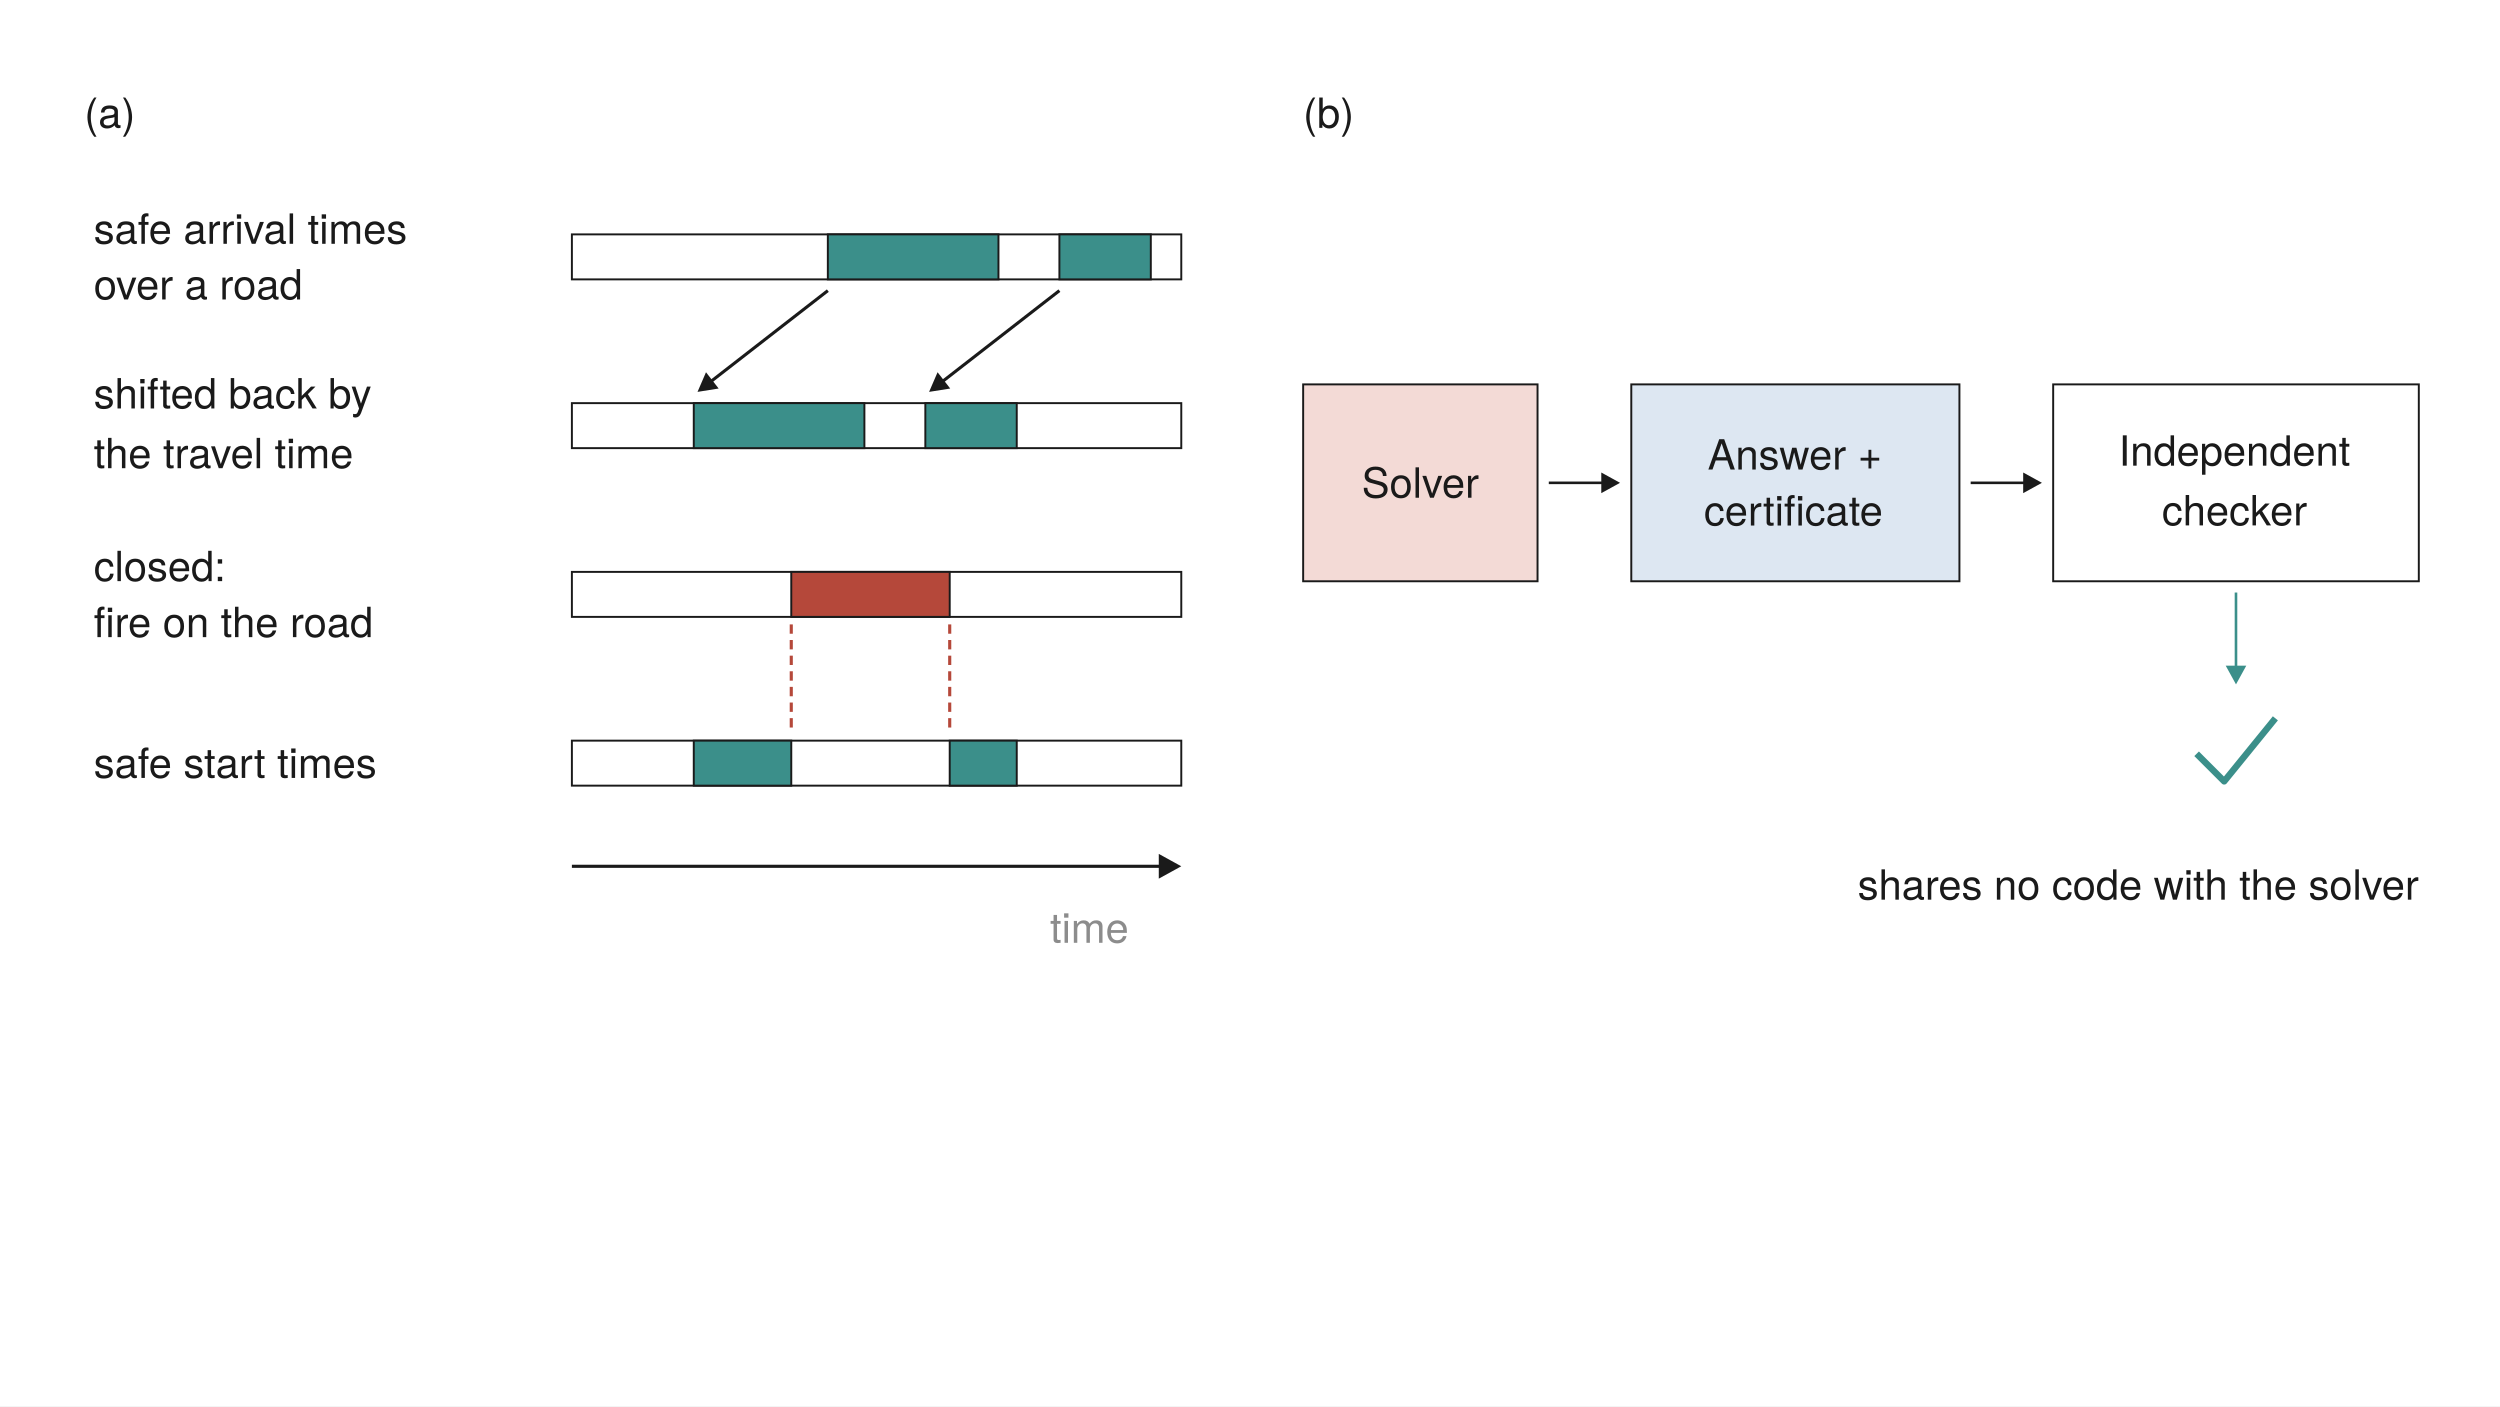
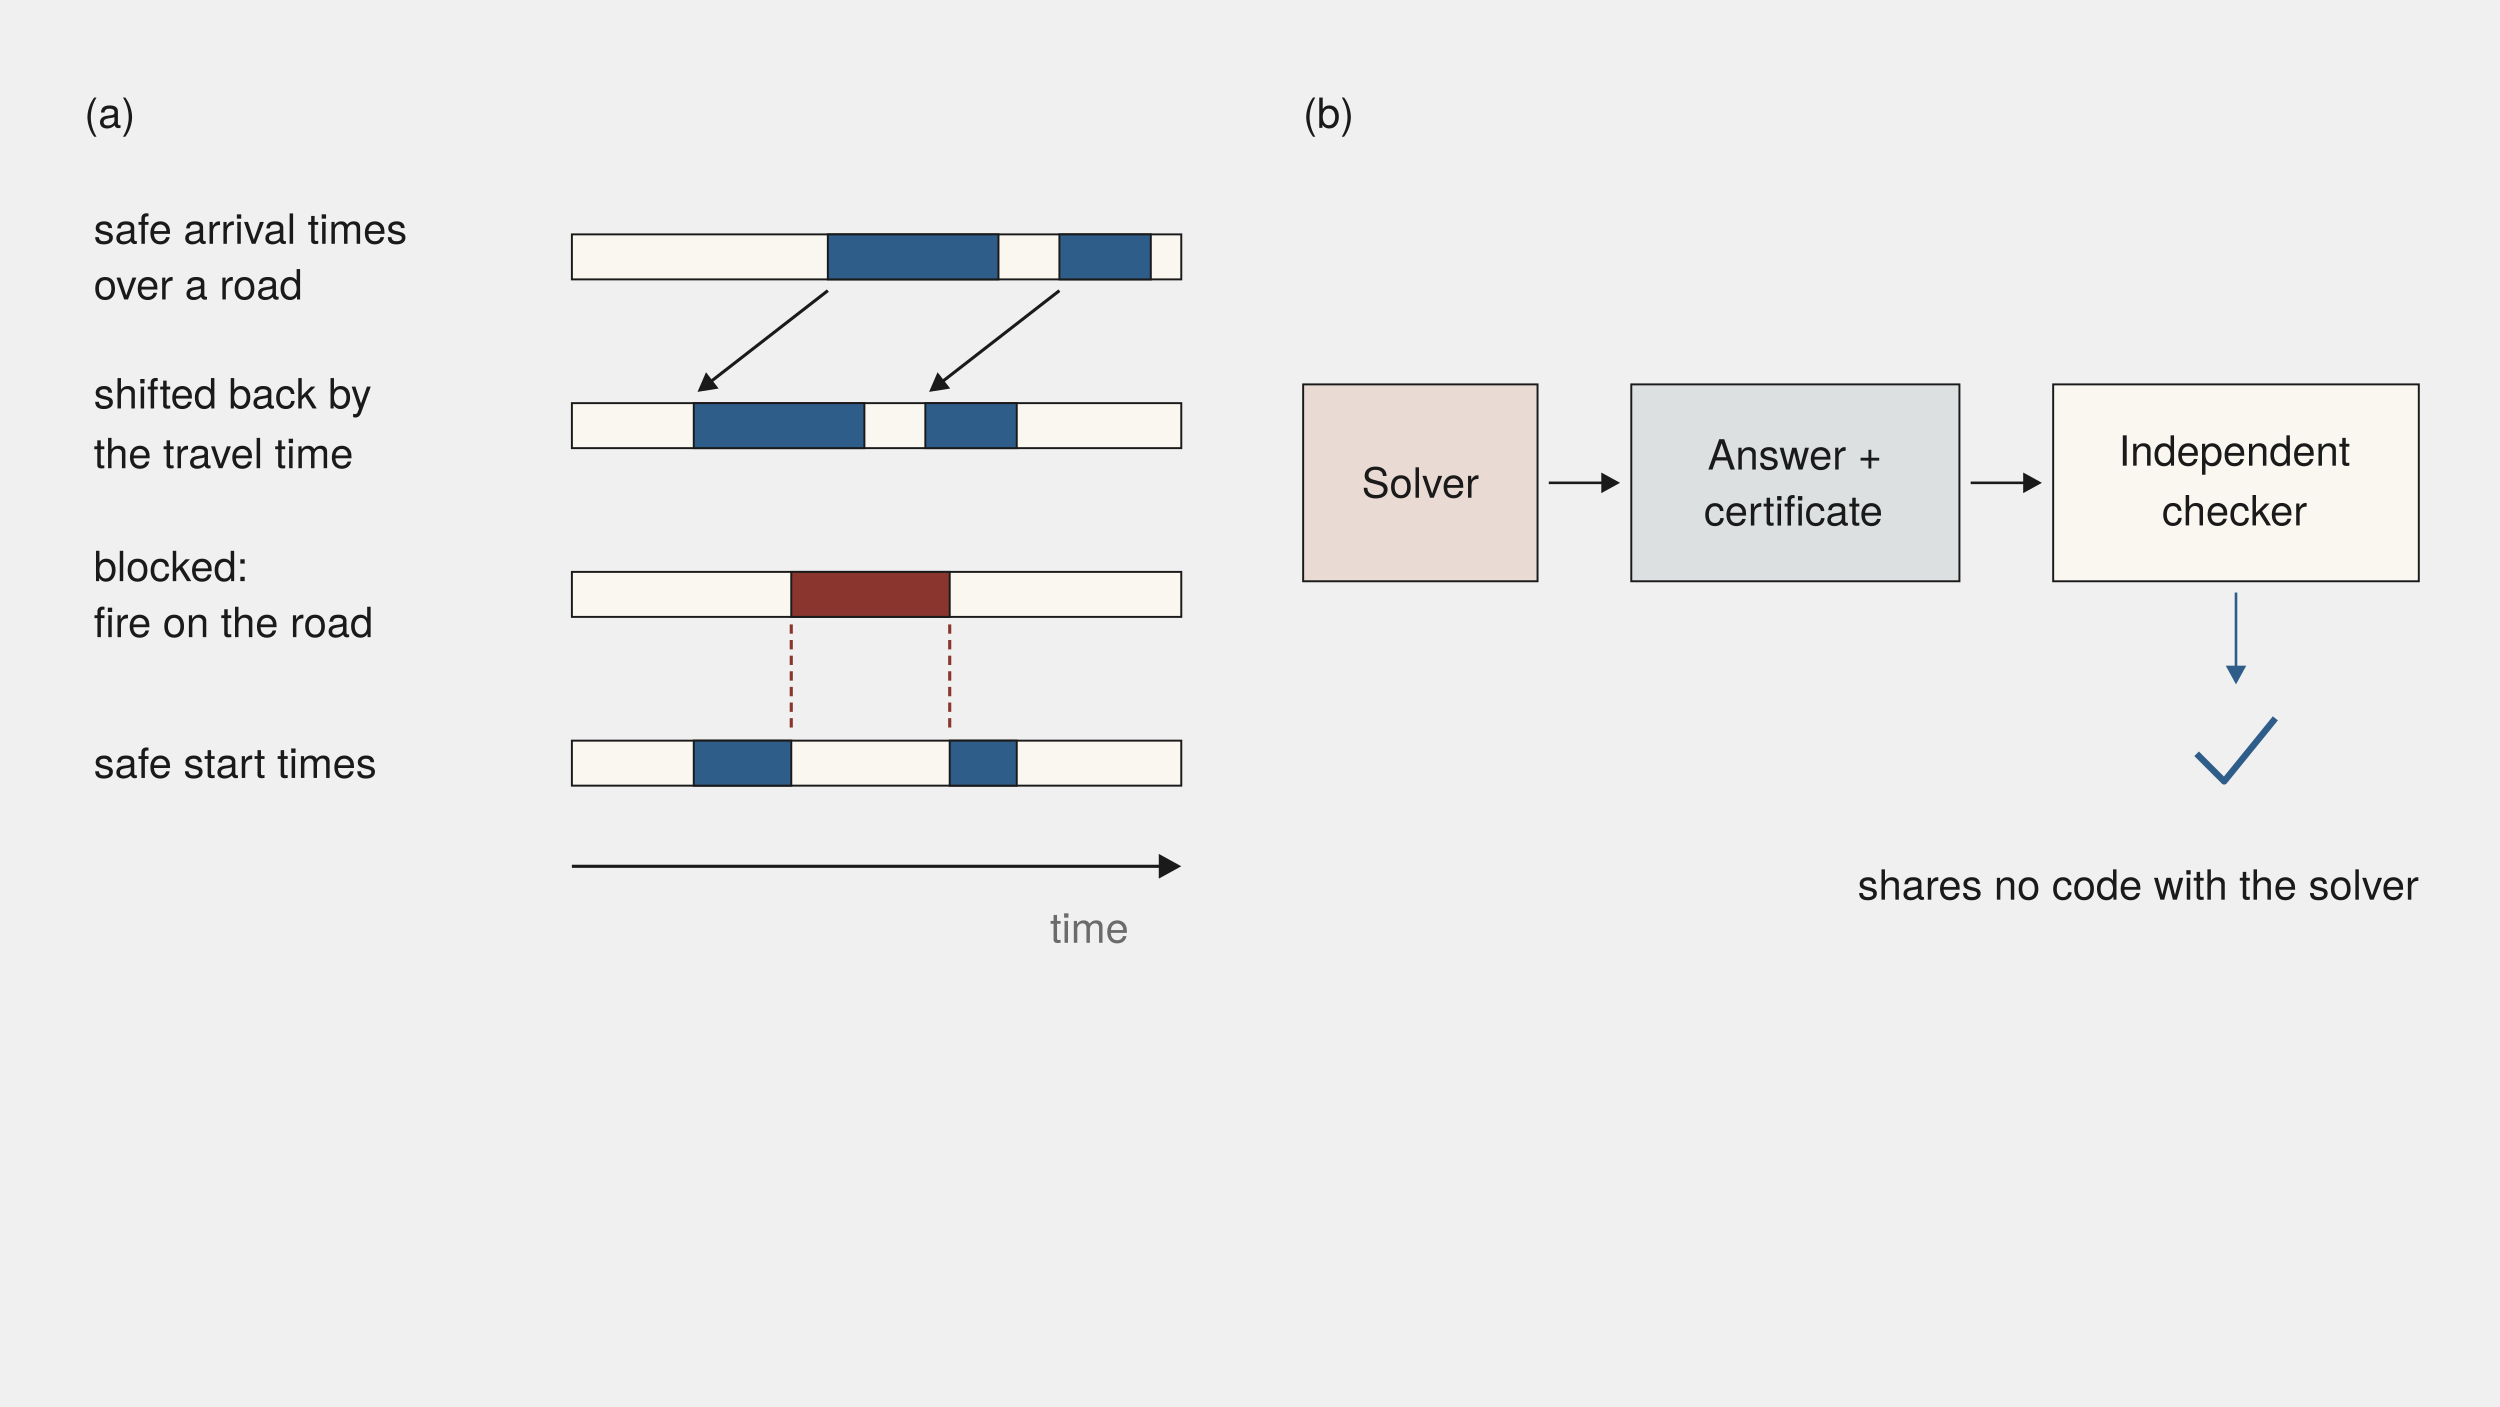
<svg xmlns="http://www.w3.org/2000/svg" width="959.976pt" height="540pt" viewBox="0 0 959.976 540" version="1.1">
  <defs>
    <style type="text/css">*{stroke-linejoin: round; stroke-linecap: butt}</style>
  </defs>
  <g id="figure_1">
    <g id="patch_1">
-       <path d="M 0 540  L 959.976 540  L 959.976 0  L 0 0  z " style="fill: #ffffff" />
+       <path d="M 0 540  L 959.976 540  L 959.976 0  L 0 0  L 0 540  z " style="fill: none" />
    </g>
    <g id="axes_1">
      <g id="row 1: safe arrival times over a road track">
-         <path d="M 219.6 90  L 453.6 90  L 453.6 107.28  L 219.6 107.28  z " clip-path="url(#p8e596f1500)" style="fill: #ffffff; stroke: #1a1a1a; stroke-width: 0.75; stroke-linejoin: miter" />
+         <path d="M 219.6 90  L 453.6 90  L 453.6 107.28  L 219.6 107.28  z " clip-path="url(#p41844578e8)" style="fill: #faf7f0; stroke: #1a1a1a; stroke-width: 0.75; stroke-linejoin: miter" />
      </g>
      <g id="row 1: safe arrival times over a road interval 1">
-         <path d="M 317.88 90  L 383.4 90  L 383.4 107.28  L 317.88 107.28  z " clip-path="url(#p8e596f1500)" style="fill: #3b8f8a; stroke: #1a1a1a; stroke-width: 0.75; stroke-linejoin: miter" />
+         <path d="M 317.88 90  L 383.4 90  L 383.4 107.28  L 317.88 107.28  z " clip-path="url(#p41844578e8)" style="fill: #2f5d8a; stroke: #1a1a1a; stroke-width: 0.75; stroke-linejoin: miter" />
      </g>
      <g id="row 1: safe arrival times over a road interval 2">
-         <path d="M 406.8 90  L 441.9 90  L 441.9 107.28  L 406.8 107.28  z " clip-path="url(#p8e596f1500)" style="fill: #3b8f8a; stroke: #1a1a1a; stroke-width: 0.75; stroke-linejoin: miter" />
+         <path d="M 406.8 90  L 441.9 90  L 441.9 107.28  L 406.8 107.28  z " clip-path="url(#p41844578e8)" style="fill: #2f5d8a; stroke: #1a1a1a; stroke-width: 0.75; stroke-linejoin: miter" />
      </g>
      <g id="row 2: shifted back by the travel time track">
-         <path d="M 219.6 154.8  L 453.6 154.8  L 453.6 172.08  L 219.6 172.08  z " clip-path="url(#p8e596f1500)" style="fill: #ffffff; stroke: #1a1a1a; stroke-width: 0.75; stroke-linejoin: miter" />
+         <path d="M 219.6 154.8  L 453.6 154.8  L 453.6 172.08  L 219.6 172.08  z " clip-path="url(#p41844578e8)" style="fill: #faf7f0; stroke: #1a1a1a; stroke-width: 0.75; stroke-linejoin: miter" />
      </g>
      <g id="row 2: shifted back by the travel time interval 1">
-         <path d="M 266.4 154.8  L 331.92 154.8  L 331.92 172.08  L 266.4 172.08  z " clip-path="url(#p8e596f1500)" style="fill: #3b8f8a; stroke: #1a1a1a; stroke-width: 0.75; stroke-linejoin: miter" />
+         <path d="M 266.4 154.8  L 331.92 154.8  L 331.92 172.08  L 266.4 172.08  z " clip-path="url(#p41844578e8)" style="fill: #2f5d8a; stroke: #1a1a1a; stroke-width: 0.75; stroke-linejoin: miter" />
      </g>
      <g id="row 2: shifted back by the travel time interval 2">
-         <path d="M 355.32 154.8  L 390.42 154.8  L 390.42 172.08  L 355.32 172.08  z " clip-path="url(#p8e596f1500)" style="fill: #3b8f8a; stroke: #1a1a1a; stroke-width: 0.75; stroke-linejoin: miter" />
+         <path d="M 355.32 154.8  L 390.42 154.8  L 390.42 172.08  L 355.32 172.08  z " clip-path="url(#p41844578e8)" style="fill: #2f5d8a; stroke: #1a1a1a; stroke-width: 0.75; stroke-linejoin: miter" />
      </g>
-       <g id="row 3: closed: fire on the road track">
-         <path d="M 219.6 219.6  L 453.6 219.6  L 453.6 236.88  L 219.6 236.88  z " clip-path="url(#p8e596f1500)" style="fill: #ffffff; stroke: #1a1a1a; stroke-width: 0.75; stroke-linejoin: miter" />
+       <g id="row 3: blocked: fire on the road track">
+         <path d="M 219.6 219.6  L 453.6 219.6  L 453.6 236.88  L 219.6 236.88  z " clip-path="url(#p41844578e8)" style="fill: #faf7f0; stroke: #1a1a1a; stroke-width: 0.75; stroke-linejoin: miter" />
      </g>
-       <g id="row 3: closed: fire on the road interval 1">
-         <path d="M 303.84 219.6  L 364.68 219.6  L 364.68 236.88  L 303.84 236.88  z " clip-path="url(#p8e596f1500)" style="fill: #b5483a; stroke: #1a1a1a; stroke-width: 0.75; stroke-linejoin: miter" />
+       <g id="row 3: blocked: fire on the road interval 1">
+         <path d="M 303.84 219.6  L 364.68 219.6  L 364.68 236.88  L 303.84 236.88  z " clip-path="url(#p41844578e8)" style="fill: #8a362f; stroke: #1a1a1a; stroke-width: 0.75; stroke-linejoin: miter" />
      </g>
      <g id="row 4: safe start times track">
-         <path d="M 219.6 284.4  L 453.6 284.4  L 453.6 301.68  L 219.6 301.68  z " clip-path="url(#p8e596f1500)" style="fill: #ffffff; stroke: #1a1a1a; stroke-width: 0.75; stroke-linejoin: miter" />
+         <path d="M 219.6 284.4  L 453.6 284.4  L 453.6 301.68  L 219.6 301.68  z " clip-path="url(#p41844578e8)" style="fill: #faf7f0; stroke: #1a1a1a; stroke-width: 0.75; stroke-linejoin: miter" />
      </g>
      <g id="row 4: safe start times interval 1">
-         <path d="M 266.4 284.4  L 303.84 284.4  L 303.84 301.68  L 266.4 301.68  z " clip-path="url(#p8e596f1500)" style="fill: #3b8f8a; stroke: #1a1a1a; stroke-width: 0.75; stroke-linejoin: miter" />
+         <path d="M 266.4 284.4  L 303.84 284.4  L 303.84 301.68  L 266.4 301.68  z " clip-path="url(#p41844578e8)" style="fill: #2f5d8a; stroke: #1a1a1a; stroke-width: 0.75; stroke-linejoin: miter" />
      </g>
      <g id="row 4: safe start times interval 2">
-         <path d="M 364.68 284.4  L 390.42 284.4  L 390.42 301.68  L 364.68 301.68  z " clip-path="url(#p8e596f1500)" style="fill: #3b8f8a; stroke: #1a1a1a; stroke-width: 0.75; stroke-linejoin: miter" />
+         <path d="M 364.68 284.4  L 390.42 284.4  L 390.42 301.68  L 364.68 301.68  z " clip-path="url(#p41844578e8)" style="fill: #2f5d8a; stroke: #1a1a1a; stroke-width: 0.75; stroke-linejoin: miter" />
      </g>
      <g id="shift arrow 0.42">
-         <path d="M 317.88 111.6  L 272.957 146.504  " clip-path="url(#p8e596f1500)" style="fill: none; stroke: #1a1a1a; stroke-width: 1.2" />
+         <path d="M 317.88 111.6  L 272.957 146.504  " clip-path="url(#p41844578e8)" style="fill: none; stroke: #1a1a1a; stroke-width: 1.2" />
      </g>
      <g id="shift arrow 0.42">
-         <path d="M 267.84 150.48  L 271.096 142.935  L 275.955 149.19  z " clip-path="url(#p8e596f1500)" style="fill: #1a1a1a" />
+         <path d="M 267.84 150.48  L 271.096 142.935  L 275.955 149.19  z " clip-path="url(#p41844578e8)" style="fill: #1a1a1a" />
      </g>
      <g id="shift arrow 0.8">
-         <path d="M 406.8 111.6  L 361.877 146.504  " clip-path="url(#p8e596f1500)" style="fill: none; stroke: #1a1a1a; stroke-width: 1.2" />
+         <path d="M 406.8 111.6  L 361.877 146.504  " clip-path="url(#p41844578e8)" style="fill: none; stroke: #1a1a1a; stroke-width: 1.2" />
      </g>
      <g id="shift arrow 0.8">
-         <path d="M 356.76 150.48  L 360.016 142.935  L 364.875 149.19  z " clip-path="url(#p8e596f1500)" style="fill: #1a1a1a" />
+         <path d="M 356.76 150.48  L 360.016 142.935  L 364.875 149.19  z " clip-path="url(#p41844578e8)" style="fill: #1a1a1a" />
      </g>
      <g id="closure edge 0.36">
-         <path d="M 303.84 239.76  L 303.84 281.52  " clip-path="url(#p8e596f1500)" style="fill: none; stroke-dasharray: 3.6,2.4; stroke-dashoffset: 0; stroke: #b5483a; stroke-width: 1.2" />
+         <path d="M 303.84 239.76  L 303.84 281.52  " clip-path="url(#p41844578e8)" style="fill: none; stroke-dasharray: 3.6,2.4; stroke-dashoffset: 0; stroke: #8a362f; stroke-width: 1.2" />
      </g>
      <g id="closure edge 0.62">
-         <path d="M 364.68 239.76  L 364.68 281.52  " clip-path="url(#p8e596f1500)" style="fill: none; stroke-dasharray: 3.6,2.4; stroke-dashoffset: 0; stroke: #b5483a; stroke-width: 1.2" />
+         <path d="M 364.68 239.76  L 364.68 281.52  " clip-path="url(#p41844578e8)" style="fill: none; stroke-dasharray: 3.6,2.4; stroke-dashoffset: 0; stroke: #8a362f; stroke-width: 1.2" />
      </g>
      <g id="time axis">
-         <path d="M 219.6 332.64  L 445.824 332.64  " clip-path="url(#p8e596f1500)" style="fill: none; stroke: #1a1a1a; stroke-width: 1.2" />
+         <path d="M 219.6 332.64  L 445.824 332.64  " clip-path="url(#p41844578e8)" style="fill: none; stroke: #1a1a1a; stroke-width: 1.2" />
      </g>
      <g id="time axis">
-         <path d="M 453.6 332.64  L 444.96 337.392  L 444.96 327.888  z " clip-path="url(#p8e596f1500)" style="fill: #1a1a1a" />
+         <path d="M 453.6 332.64  L 444.96 337.392  L 444.96 327.888  z " clip-path="url(#p41844578e8)" style="fill: #1a1a1a" />
      </g>
      <g id="box:Solver box">
-         <path d="M 500.4 147.6  L 590.4 147.6  L 590.4 223.2  L 500.4 223.2  z " clip-path="url(#p8e596f1500)" style="fill: #f3dad6; stroke: #1a1a1a; stroke-width: 0.75; stroke-linejoin: miter" />
+         <path d="M 500.4 147.6  L 590.4 147.6  L 590.4 223.2  L 500.4 223.2  z " clip-path="url(#p41844578e8)" style="fill: #e9dad3; stroke: #1a1a1a; stroke-width: 0.75; stroke-linejoin: miter" />
      </g>
      <g id="box:Answer + certificate box">
-         <path d="M 626.4 147.6  L 752.4 147.6  L 752.4 223.2  L 626.4 223.2  z " clip-path="url(#p8e596f1500)" style="fill: #dde7f2; stroke: #1a1a1a; stroke-width: 0.75; stroke-linejoin: miter" />
+         <path d="M 626.4 147.6  L 752.4 147.6  L 752.4 223.2  L 626.4 223.2  z " clip-path="url(#p41844578e8)" style="fill: #dce0e1; stroke: #1a1a1a; stroke-width: 0.75; stroke-linejoin: miter" />
      </g>
      <g id="box:Independent checker box">
-         <path d="M 788.4 147.6  L 928.8 147.6  L 928.8 223.2  L 788.4 223.2  z " clip-path="url(#p8e596f1500)" style="fill: #ffffff; stroke: #1a1a1a; stroke-width: 0.75; stroke-linejoin: miter" />
+         <path d="M 788.4 147.6  L 928.8 147.6  L 928.8 223.2  L 788.4 223.2  z " clip-path="url(#p41844578e8)" style="fill: #faf7f0; stroke: #1a1a1a; stroke-width: 0.75; stroke-linejoin: miter" />
      </g>
      <g id="solver to answer">
-         <path d="M 594.72 185.4  L 615.6 185.4  " clip-path="url(#p8e596f1500)" style="fill: none; stroke: #1a1a1a" />
+         <path d="M 594.72 185.4  L 615.6 185.4  " clip-path="url(#p41844578e8)" style="fill: none; stroke: #1a1a1a" />
      </g>
      <g id="solver to answer">
-         <path d="M 622.08 185.4  L 614.88 189.36  L 614.88 181.44  z " clip-path="url(#p8e596f1500)" style="fill: #1a1a1a" />
+         <path d="M 622.08 185.4  L 614.88 189.36  L 614.88 181.44  z " clip-path="url(#p41844578e8)" style="fill: #1a1a1a" />
      </g>
      <g id="certificate to checker">
-         <path d="M 756.72 185.4  L 777.6 185.4  " clip-path="url(#p8e596f1500)" style="fill: none; stroke: #1a1a1a" />
+         <path d="M 756.72 185.4  L 777.6 185.4  " clip-path="url(#p41844578e8)" style="fill: none; stroke: #1a1a1a" />
      </g>
      <g id="certificate to checker">
-         <path d="M 784.08 185.4  L 776.88 189.36  L 776.88 181.44  z " clip-path="url(#p8e596f1500)" style="fill: #1a1a1a" />
+         <path d="M 784.08 185.4  L 776.88 189.36  L 776.88 181.44  z " clip-path="url(#p41844578e8)" style="fill: #1a1a1a" />
      </g>
      <g id="checker output arrow">
-         <path d="M 858.6 227.52  L 858.6 256.32  " clip-path="url(#p8e596f1500)" style="fill: none; stroke: #3b8f8a" />
+         <path d="M 858.6 227.52  L 858.6 256.32  " clip-path="url(#p41844578e8)" style="fill: none; stroke: #2f5d8a" />
      </g>
      <g id="checker output arrow">
-         <path d="M 858.6 262.8  L 854.64 255.6  L 862.56 255.6  z " clip-path="url(#p8e596f1500)" style="fill: #3b8f8a" />
+         <path d="M 858.6 262.8  L 854.64 255.6  L 862.56 255.6  z " clip-path="url(#p41844578e8)" style="fill: #2f5d8a" />
      </g>
      <g id="tick mark">
-         <path d="M 843.48 289.44  L 854.064 300.024  L 873.72 275.832  " clip-path="url(#p8e596f1500)" style="fill: none; stroke: #3b8f8a; stroke-width: 2.5" />
+         <path d="M 843.48 289.44  L 854.064 300.024  L 873.72 275.832  " clip-path="url(#p41844578e8)" style="fill: none; stroke: #2f5d8a; stroke-width: 2.5" />
      </g>
      <g id="row 1: safe arrival times over a road label">
        <text style="font-size: 16px; font-family: 'Helvetica Neue', 'NanumGothic'; fill: #1a1a1a" transform="translate(36 93.61075)">safe arrival times</text>
        <text style="font-size: 16px; font-family: 'Helvetica Neue', 'NanumGothic'; fill: #1a1a1a" transform="translate(36 114.983)">over a road</text>
      </g>
      <g id="row 2: shifted back by the travel time label">
        <text style="font-size: 16px; font-family: 'Helvetica Neue', 'NanumGothic'; fill: #1a1a1a" transform="translate(36 156.842)">shifted back by</text>
        <text style="font-size: 16px; font-family: 'Helvetica Neue', 'NanumGothic'; fill: #1a1a1a" transform="translate(36 179.783)">the travel time</text>
      </g>
-       <g id="row 3: closed: fire on the road label">
-         <text style="font-size: 16px; font-family: 'Helvetica Neue', 'NanumGothic'; fill: #1a1a1a" transform="translate(36 223.147)">closed:</text>
+       <g id="row 3: blocked: fire on the road label">
+         <text style="font-size: 16px; font-family: 'Helvetica Neue', 'NanumGothic'; fill: #1a1a1a" transform="translate(36 223.147)">blocked:</text>
        <text style="font-size: 16px; font-family: 'Helvetica Neue', 'NanumGothic'; fill: #1a1a1a" transform="translate(36 244.6467)">fire on the road</text>
      </g>
      <g id="row 4: safe start times label">
        <text style="font-size: 16px; font-family: 'Helvetica Neue', 'NanumGothic'; text-anchor: start; fill: #1a1a1a" x="36" y="298.729" transform="rotate(-0 36 298.7287)">safe start times</text>
      </g>
      <g id="time axis label">
-         <text style="font-size: 16px; font-family: 'Helvetica Neue', 'NanumGothic'; text-anchor: start; fill: #8c8c8c" x="403.2" y="362.025" transform="rotate(-0 403.2 362.025)">time</text>
+         <text style="font-size: 16px; font-family: 'Helvetica Neue', 'NanumGothic'; text-anchor: start; fill: #6b6b6b" x="403.2" y="362.025" transform="rotate(-0 403.2 362.025)">time</text>
      </g>
      <g id="Solver label">
        <text style="font-size: 16px; font-family: 'Helvetica Neue', 'NanumGothic'; text-anchor: middle; fill: #1a1a1a" x="545.4" y="191.12" transform="rotate(-0 545.4 191.12)">Solver</text>
      </g>
      <g id="Answer + certificate label">
        <text style="font-size: 16px; font-family: 'Helvetica Neue', 'NanumGothic'; fill: #1a1a1a" transform="translate(655.7213 180.307)">Answer +</text>
        <text style="font-size: 16px; font-family: 'Helvetica Neue', 'NanumGothic'; fill: #1a1a1a" transform="translate(654.295 201.8067)">certificate</text>
      </g>
      <g id="Independent checker label">
        <text style="font-size: 16px; font-family: 'Helvetica Neue', 'NanumGothic'; fill: #1a1a1a" transform="translate(813.545 178.8183)">Independent</text>
        <text style="font-size: 16px; font-family: 'Helvetica Neue', 'NanumGothic'; fill: #1a1a1a" transform="translate(830.1513 201.743)">checker</text>
      </g>
      <g id="checker note">
        <text style="font-size: 16px; font-family: 'Helvetica Neue', 'NanumGothic'; text-anchor: end; fill: #1a1a1a" x="928.8" y="345.465" transform="rotate(-0 928.8 345.465)">shares no code with the solver</text>
      </g>
    </g>
    <g id="text_1">
      <text style="font-size: 16px; font-family: 'Helvetica Neue', 'NanumGothic'; text-anchor: start; fill: #1a1a1a" x="32.4" y="49.112" transform="rotate(-0 32.4 49.112)">(a)</text>
    </g>
    <g id="text_2">
      <text style="font-size: 16px; font-family: 'Helvetica Neue', 'NanumGothic'; text-anchor: start; fill: #1a1a1a" x="500.4" y="49.112" transform="rotate(-0 500.4 49.112)">(b)</text>
    </g>
  </g>
  <defs>
-     <clipPath id="p8e596f1500">
+     <clipPath id="p41844578e8">
      <rect x="0" y="0" width="959.976" height="540" />
    </clipPath>
  </defs>
</svg>
